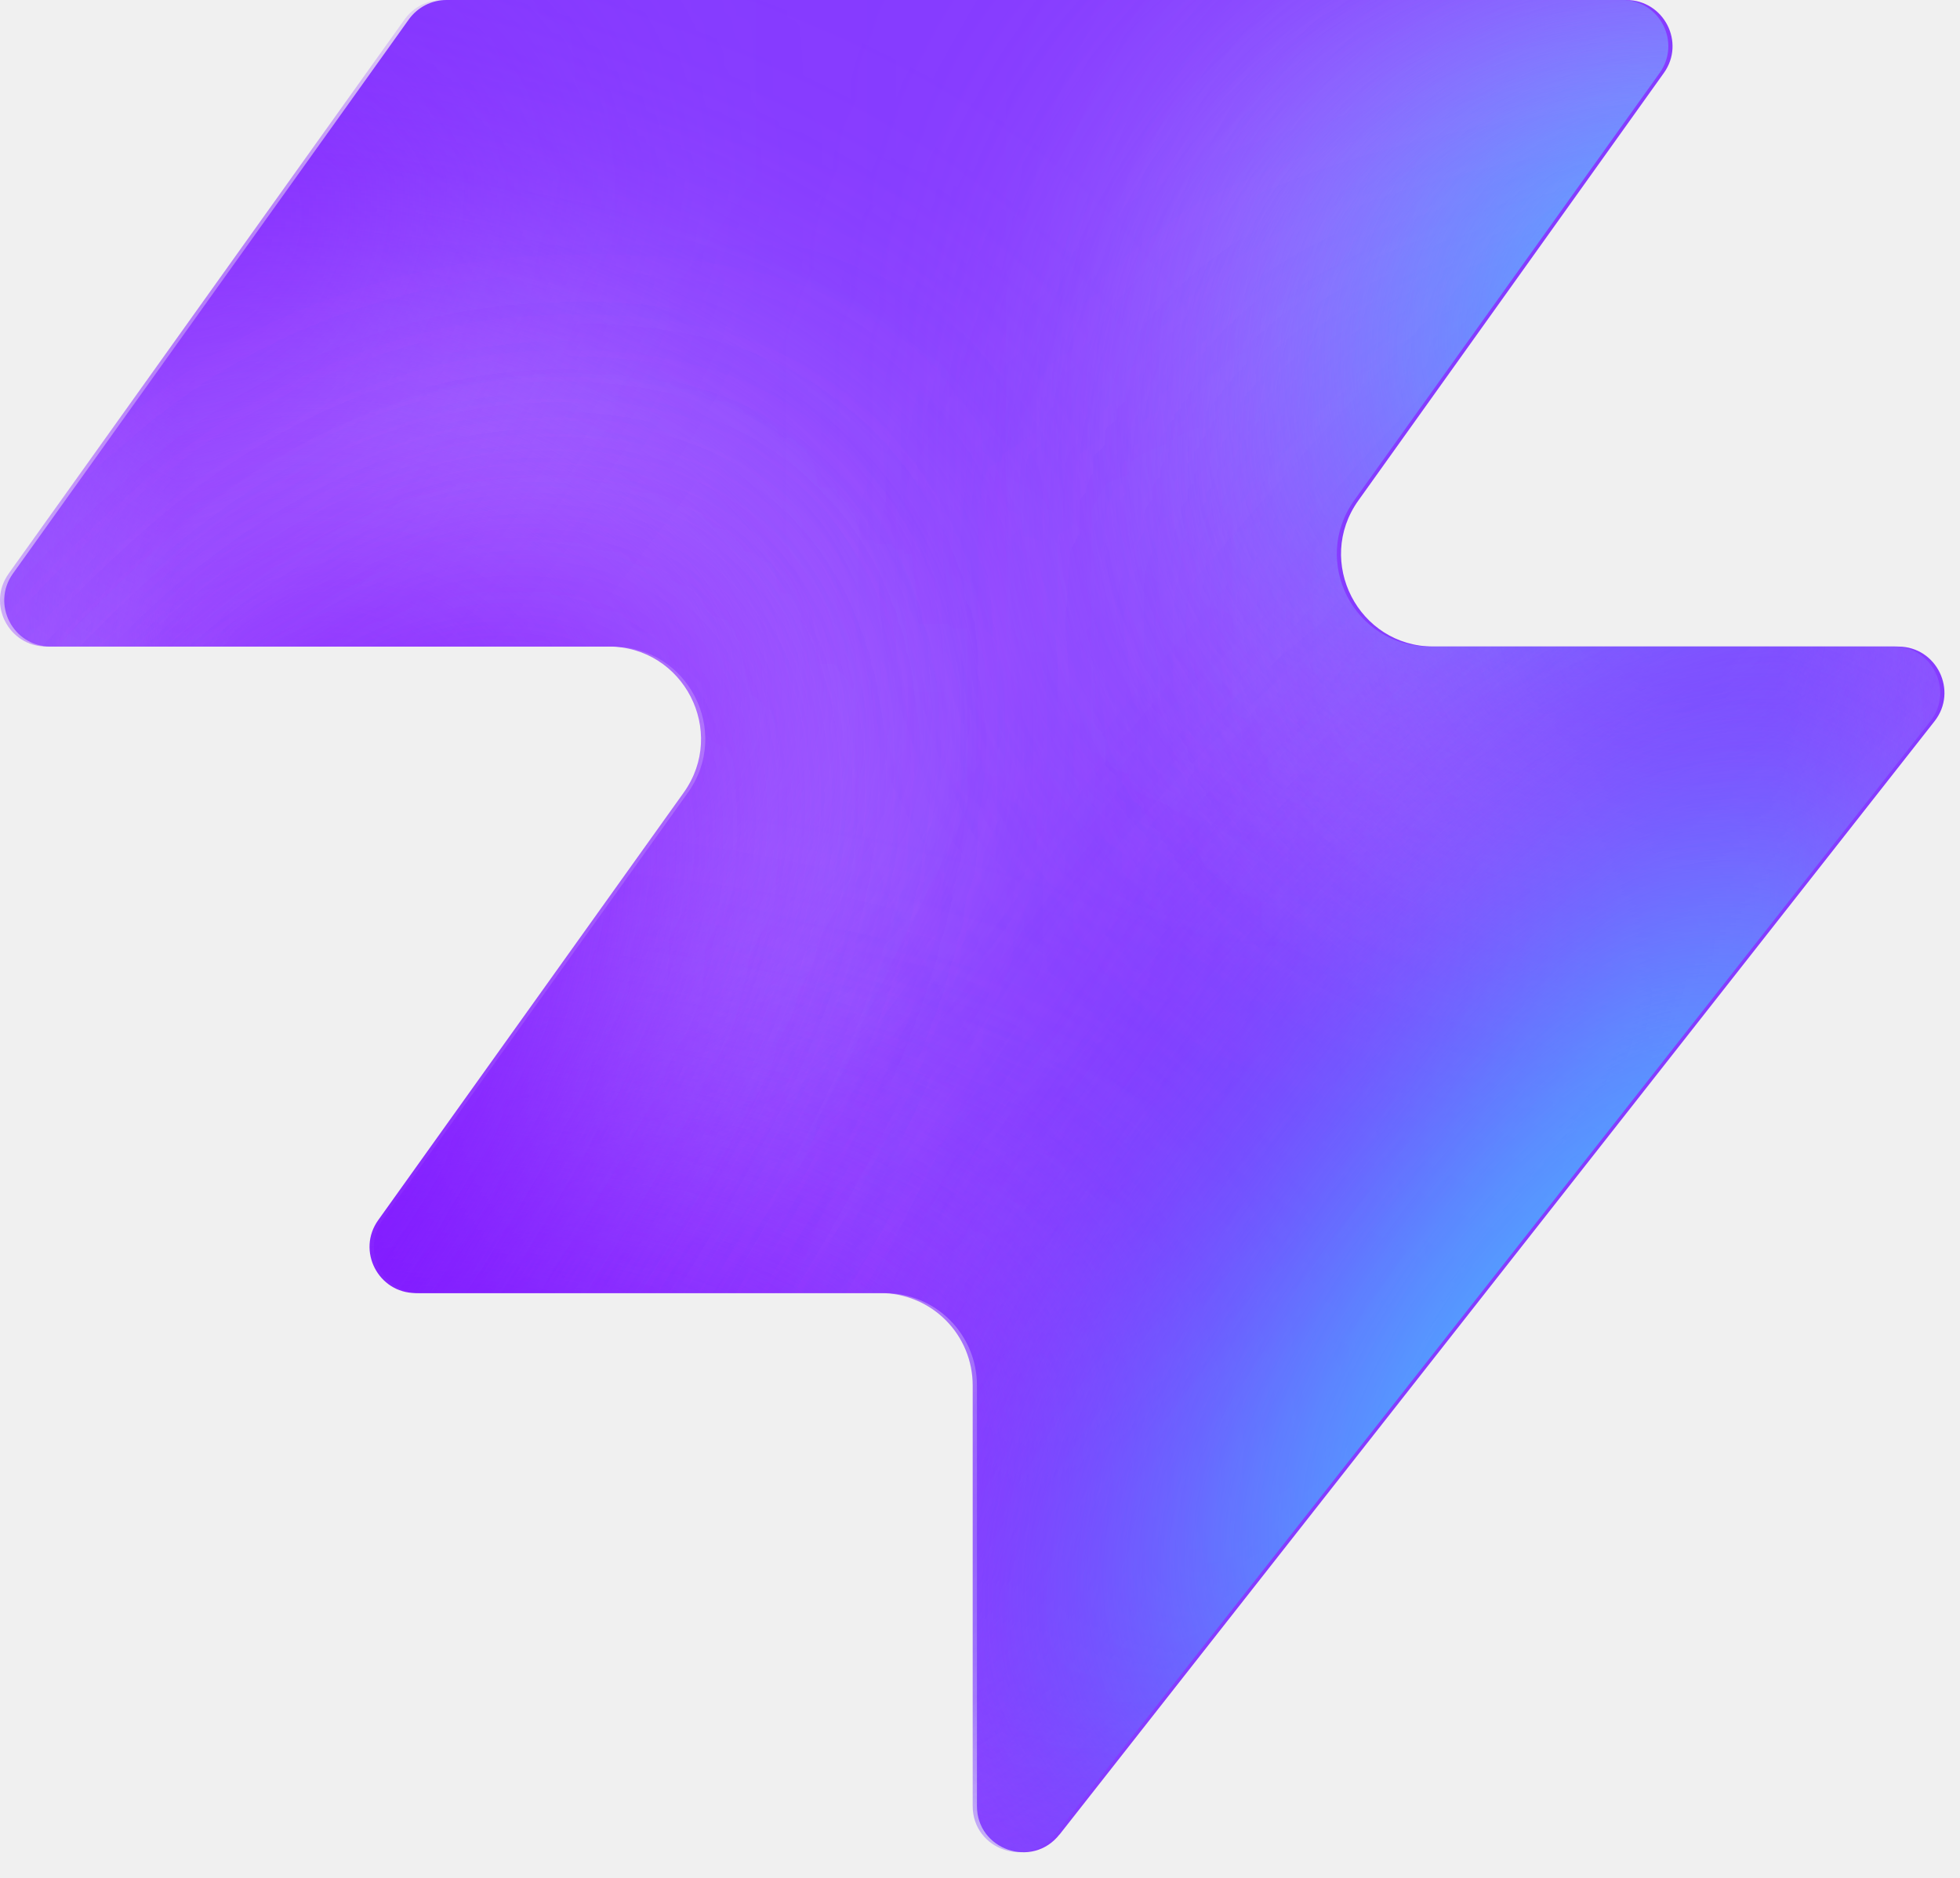
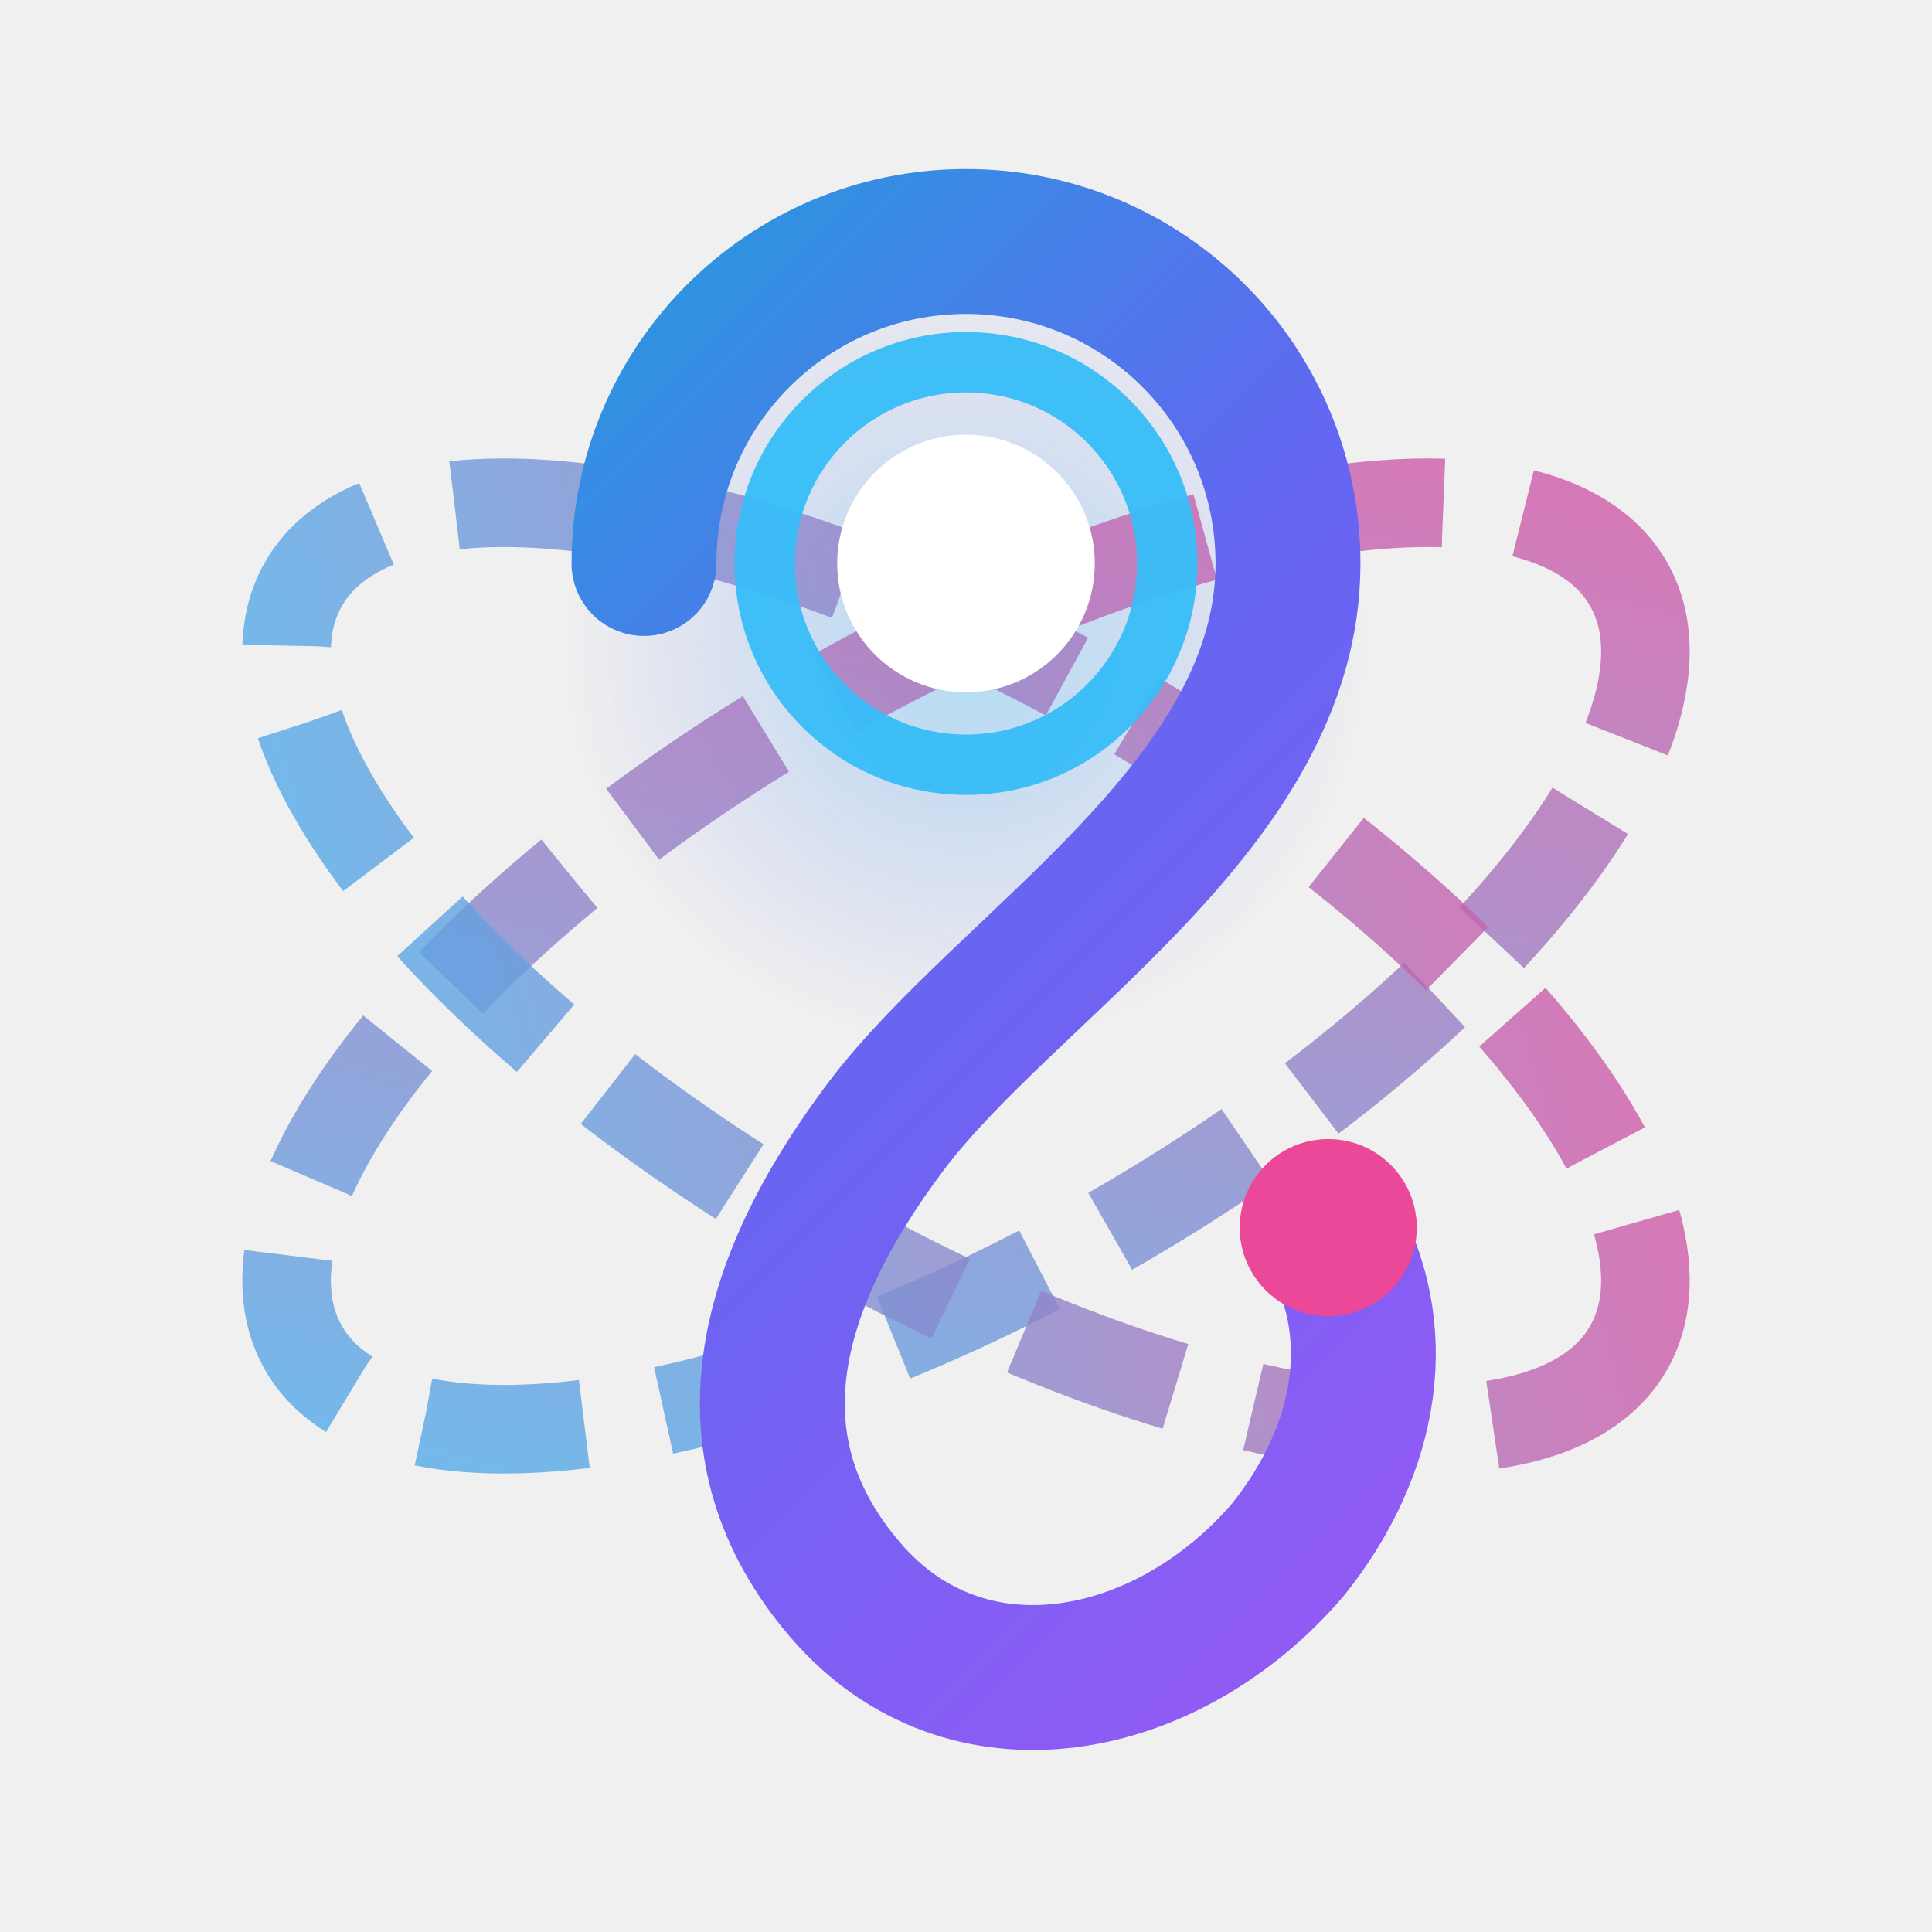
- <svg xmlns="http://www.w3.org/2000/svg" width="48" height="46" fill="none" viewBox="0 0 48 46">
-   <path fill="#863bff" d="M25.946 44.938c-.664.845-2.021.375-2.021-.698V33.937a2.26 2.26 0 0 0-2.262-2.262H10.287c-.92 0-1.456-1.04-.92-1.788l7.48-10.471c1.07-1.497 0-3.578-1.842-3.578H1.237c-.92 0-1.456-1.04-.92-1.788L10.013.474c.214-.297.556-.474.92-.474h28.894c.92 0 1.456 1.04.92 1.788l-7.48 10.471c-1.07 1.498 0 3.579 1.842 3.579h11.377c.943 0 1.473 1.088.89 1.83L25.947 44.94z" style="fill:#863bff;fill:color(display-p3 .525 .23 1);fill-opacity:1" />
-   <mask id="a" width="48" height="46" x="0" y="0" maskUnits="userSpaceOnUse" style="mask-type:alpha">
-     <path fill="#000" d="M25.842 44.938c-.664.844-2.021.375-2.021-.698V33.937a2.26 2.26 0 0 0-2.262-2.262H10.183c-.92 0-1.456-1.04-.92-1.788l7.48-10.471c1.07-1.498 0-3.579-1.842-3.579H1.133c-.92 0-1.456-1.04-.92-1.787L9.91.473c.214-.297.556-.474.92-.474h28.894c.92 0 1.456 1.04.92 1.788l-7.48 10.471c-1.07 1.498 0 3.578 1.842 3.578h11.377c.943 0 1.473 1.088.89 1.832L25.843 44.94z" style="fill:#000;fill-opacity:1" />
-   </mask>
-   <g mask="url(#a)">
-     <g filter="url(#b)">
-       <ellipse cx="5.508" cy="14.704" fill="#ede6ff" rx="5.508" ry="14.704" style="fill:#ede6ff;fill:color(display-p3 .927 .903 1);fill-opacity:1" transform="matrix(.00324 1 1 -.00324 -4.47 31.516)" />
-     </g>
-     <g filter="url(#c)">
-       <ellipse cx="10.399" cy="29.851" fill="#ede6ff" rx="10.399" ry="29.851" style="fill:#ede6ff;fill:color(display-p3 .927 .903 1);fill-opacity:1" transform="matrix(.00324 1 1 -.00324 -39.328 7.883)" />
-     </g>
-     <g filter="url(#d)">
-       <ellipse cx="5.508" cy="30.487" fill="#7e14ff" rx="5.508" ry="30.487" style="fill:#7e14ff;fill:color(display-p3 .492 .077 1);fill-opacity:1" transform="rotate(89.814 -25.913 -14.639)scale(1 -1)" />
-     </g>
-     <g filter="url(#e)">
-       <ellipse cx="5.508" cy="30.599" fill="#7e14ff" rx="5.508" ry="30.599" style="fill:#7e14ff;fill:color(display-p3 .492 .077 1);fill-opacity:1" transform="rotate(89.814 -32.644 -3.334)scale(1 -1)" />
-     </g>
-     <g filter="url(#f)">
-       <ellipse cx="5.508" cy="30.599" fill="#7e14ff" rx="5.508" ry="30.599" style="fill:#7e14ff;fill:color(display-p3 .492 .077 1);fill-opacity:1" transform="matrix(.00324 1 1 -.00324 -34.34 30.47)" />
-     </g>
-     <g filter="url(#g)">
-       <ellipse cx="14.072" cy="22.078" fill="#ede6ff" rx="14.072" ry="22.078" style="fill:#ede6ff;fill:color(display-p3 .927 .903 1);fill-opacity:1" transform="rotate(93.35 24.506 48.493)scale(-1 1)" />
-     </g>
-     <g filter="url(#h)">
-       <ellipse cx="3.47" cy="21.501" fill="#7e14ff" rx="3.47" ry="21.501" style="fill:#7e14ff;fill:color(display-p3 .492 .077 1);fill-opacity:1" transform="rotate(89.009 28.708 47.59)scale(-1 1)" />
-     </g>
-     <g filter="url(#i)">
-       <ellipse cx="3.47" cy="21.501" fill="#7e14ff" rx="3.47" ry="21.501" style="fill:#7e14ff;fill:color(display-p3 .492 .077 1);fill-opacity:1" transform="rotate(89.009 28.708 47.59)scale(-1 1)" />
-     </g>
-     <g filter="url(#j)">
-       <ellipse cx=".387" cy="8.972" fill="#7e14ff" rx="4.407" ry="29.108" style="fill:#7e14ff;fill:color(display-p3 .492 .077 1);fill-opacity:1" transform="rotate(39.51 .387 8.972)" />
-     </g>
-     <g filter="url(#k)">
-       <ellipse cx="47.523" cy="-6.092" fill="#7e14ff" rx="4.407" ry="29.108" style="fill:#7e14ff;fill:color(display-p3 .492 .077 1);fill-opacity:1" transform="rotate(37.892 47.523 -6.092)" />
-     </g>
-     <g filter="url(#l)">
-       <ellipse cx="41.412" cy="6.333" fill="#47bfff" rx="5.971" ry="9.665" style="fill:#47bfff;fill:color(display-p3 .28 .748 1);fill-opacity:1" transform="rotate(37.892 41.412 6.333)" />
-     </g>
-     <g filter="url(#m)">
-       <ellipse cx="-1.879" cy="38.332" fill="#7e14ff" rx="4.407" ry="29.108" style="fill:#7e14ff;fill:color(display-p3 .492 .077 1);fill-opacity:1" transform="rotate(37.892 -1.88 38.332)" />
-     </g>
-     <g filter="url(#n)">
-       <ellipse cx="-1.879" cy="38.332" fill="#7e14ff" rx="4.407" ry="29.108" style="fill:#7e14ff;fill:color(display-p3 .492 .077 1);fill-opacity:1" transform="rotate(37.892 -1.88 38.332)" />
-     </g>
-     <g filter="url(#o)">
-       <ellipse cx="35.651" cy="29.907" fill="#7e14ff" rx="4.407" ry="29.108" style="fill:#7e14ff;fill:color(display-p3 .492 .077 1);fill-opacity:1" transform="rotate(37.892 35.651 29.907)" />
-     </g>
-     <g filter="url(#p)">
-       <ellipse cx="38.418" cy="32.4" fill="#47bfff" rx="5.971" ry="15.297" style="fill:#47bfff;fill:color(display-p3 .28 .748 1);fill-opacity:1" transform="rotate(37.892 38.418 32.4)" />
-     </g>
-   </g>
+ <svg xmlns="http://www.w3.org/2000/svg" viewBox="0 0 48 48" fill="none">
  <defs>
-     <filter id="b" width="60.045" height="41.654" x="-19.77" y="16.149" color-interpolation-filters="sRGB" filterUnits="userSpaceOnUse">
-       <feFlood flood-opacity="0" result="BackgroundImageFix" />
-       <feBlend in="SourceGraphic" in2="BackgroundImageFix" result="shape" />
-       <feGaussianBlur result="effect1_foregroundBlur_2002_17158" stdDeviation="7.659" />
-     </filter>
-     <filter id="c" width="90.34" height="51.437" x="-54.613" y="-7.533" color-interpolation-filters="sRGB" filterUnits="userSpaceOnUse">
-       <feFlood flood-opacity="0" result="BackgroundImageFix" />
-       <feBlend in="SourceGraphic" in2="BackgroundImageFix" result="shape" />
-       <feGaussianBlur result="effect1_foregroundBlur_2002_17158" stdDeviation="7.659" />
-     </filter>
-     <filter id="d" width="79.355" height="29.4" x="-49.64" y="2.03" color-interpolation-filters="sRGB" filterUnits="userSpaceOnUse">
-       <feFlood flood-opacity="0" result="BackgroundImageFix" />
-       <feBlend in="SourceGraphic" in2="BackgroundImageFix" result="shape" />
-       <feGaussianBlur result="effect1_foregroundBlur_2002_17158" stdDeviation="4.596" />
-     </filter>
-     <filter id="e" width="79.579" height="29.4" x="-45.045" y="20.029" color-interpolation-filters="sRGB" filterUnits="userSpaceOnUse">
-       <feFlood flood-opacity="0" result="BackgroundImageFix" />
-       <feBlend in="SourceGraphic" in2="BackgroundImageFix" result="shape" />
-       <feGaussianBlur result="effect1_foregroundBlur_2002_17158" stdDeviation="4.596" />
-     </filter>
-     <filter id="f" width="79.579" height="29.4" x="-43.513" y="21.178" color-interpolation-filters="sRGB" filterUnits="userSpaceOnUse">
-       <feFlood flood-opacity="0" result="BackgroundImageFix" />
-       <feBlend in="SourceGraphic" in2="BackgroundImageFix" result="shape" />
-       <feGaussianBlur result="effect1_foregroundBlur_2002_17158" stdDeviation="4.596" />
-     </filter>
-     <filter id="g" width="74.749" height="58.852" x="15.756" y="-17.901" color-interpolation-filters="sRGB" filterUnits="userSpaceOnUse">
-       <feFlood flood-opacity="0" result="BackgroundImageFix" />
-       <feBlend in="SourceGraphic" in2="BackgroundImageFix" result="shape" />
-       <feGaussianBlur result="effect1_foregroundBlur_2002_17158" stdDeviation="7.659" />
-     </filter>
-     <filter id="h" width="61.377" height="25.362" x="23.548" y="2.284" color-interpolation-filters="sRGB" filterUnits="userSpaceOnUse">
-       <feFlood flood-opacity="0" result="BackgroundImageFix" />
-       <feBlend in="SourceGraphic" in2="BackgroundImageFix" result="shape" />
-       <feGaussianBlur result="effect1_foregroundBlur_2002_17158" stdDeviation="4.596" />
-     </filter>
-     <filter id="i" width="61.377" height="25.362" x="23.548" y="2.284" color-interpolation-filters="sRGB" filterUnits="userSpaceOnUse">
-       <feFlood flood-opacity="0" result="BackgroundImageFix" />
-       <feBlend in="SourceGraphic" in2="BackgroundImageFix" result="shape" />
-       <feGaussianBlur result="effect1_foregroundBlur_2002_17158" stdDeviation="4.596" />
-     </filter>
-     <filter id="j" width="56.045" height="63.649" x="-27.636" y="-22.853" color-interpolation-filters="sRGB" filterUnits="userSpaceOnUse">
-       <feFlood flood-opacity="0" result="BackgroundImageFix" />
-       <feBlend in="SourceGraphic" in2="BackgroundImageFix" result="shape" />
-       <feGaussianBlur result="effect1_foregroundBlur_2002_17158" stdDeviation="4.596" />
-     </filter>
-     <filter id="k" width="54.814" height="64.646" x="20.116" y="-38.415" color-interpolation-filters="sRGB" filterUnits="userSpaceOnUse">
-       <feFlood flood-opacity="0" result="BackgroundImageFix" />
-       <feBlend in="SourceGraphic" in2="BackgroundImageFix" result="shape" />
-       <feGaussianBlur result="effect1_foregroundBlur_2002_17158" stdDeviation="4.596" />
-     </filter>
-     <filter id="l" width="33.541" height="35.313" x="24.641" y="-11.323" color-interpolation-filters="sRGB" filterUnits="userSpaceOnUse">
-       <feFlood flood-opacity="0" result="BackgroundImageFix" />
-       <feBlend in="SourceGraphic" in2="BackgroundImageFix" result="shape" />
-       <feGaussianBlur result="effect1_foregroundBlur_2002_17158" stdDeviation="4.596" />
-     </filter>
-     <filter id="m" width="54.814" height="64.646" x="-29.286" y="6.009" color-interpolation-filters="sRGB" filterUnits="userSpaceOnUse">
-       <feFlood flood-opacity="0" result="BackgroundImageFix" />
-       <feBlend in="SourceGraphic" in2="BackgroundImageFix" result="shape" />
-       <feGaussianBlur result="effect1_foregroundBlur_2002_17158" stdDeviation="4.596" />
-     </filter>
-     <filter id="n" width="54.814" height="64.646" x="-29.286" y="6.009" color-interpolation-filters="sRGB" filterUnits="userSpaceOnUse">
-       <feFlood flood-opacity="0" result="BackgroundImageFix" />
-       <feBlend in="SourceGraphic" in2="BackgroundImageFix" result="shape" />
-       <feGaussianBlur result="effect1_foregroundBlur_2002_17158" stdDeviation="4.596" />
-     </filter>
-     <filter id="o" width="54.814" height="64.646" x="8.244" y="-2.416" color-interpolation-filters="sRGB" filterUnits="userSpaceOnUse">
-       <feFlood flood-opacity="0" result="BackgroundImageFix" />
-       <feBlend in="SourceGraphic" in2="BackgroundImageFix" result="shape" />
-       <feGaussianBlur result="effect1_foregroundBlur_2002_17158" stdDeviation="4.596" />
-     </filter>
-     <filter id="p" width="39.409" height="43.623" x="18.713" y="10.588" color-interpolation-filters="sRGB" filterUnits="userSpaceOnUse">
-       <feFlood flood-opacity="0" result="BackgroundImageFix" />
-       <feBlend in="SourceGraphic" in2="BackgroundImageFix" result="shape" />
-       <feGaussianBlur result="effect1_foregroundBlur_2002_17158" stdDeviation="4.596" />
-     </filter>
+     <linearGradient id="brandHookGrad" x1="4" y1="4" x2="44" y2="44" gradientUnits="userSpaceOnUse">
+       <stop offset="0%" stop-color="#06b6d4" />
+       <stop offset="45%" stop-color="#6366f1" />
+       <stop offset="100%" stop-color="#a855f7" />
+     </linearGradient>
+     <linearGradient id="brandOrbitGrad" x1="8" y1="40" x2="40" y2="8" gradientUnits="userSpaceOnUse">
+       <stop offset="0%" stop-color="#38bdf8" />
+       <stop offset="100%" stop-color="#ec4899" />
+     </linearGradient>
+     <radialGradient id="brandNodeGlow" cx="24" cy="16" r="10" gradientUnits="userSpaceOnUse">
+       <stop offset="0%" stop-color="#38bdf8" stop-opacity="0.8" />
+       <stop offset="100%" stop-color="#6366f1" stop-opacity="0" />
+     </radialGradient>
  </defs>
+   <circle cx="24" cy="22" r="15" fill="url(#brandNodeGlow)" opacity="0.45" />
+   <ellipse cx="24" cy="24" rx="19" ry="7.5" transform="rotate(-30 24 24)" stroke="url(#brandOrbitGrad)" stroke-width="2.2" stroke-opacity="0.8" stroke-dasharray="4 2" />
+   <ellipse cx="24" cy="24" rx="19" ry="7.5" transform="rotate(30 24 24)" stroke="url(#brandOrbitGrad)" stroke-width="2.2" stroke-opacity="0.8" stroke-dasharray="4 2" />
+   <path d="M16 14C16 9.58 19.58 6 24 6C28.42 6 32 9.58 32 14C32 20 25 24 22 28C19 32 18 36 21 39.5C24 43 29 42 32 38.5C34 36 34.5 33 33 30.5" stroke="url(#brandHookGrad)" stroke-width="3.6" stroke-linecap="round" stroke-linejoin="round" />
+   <circle cx="24" cy="14" r="3.2" fill="#ffffff" />
+   <circle cx="24" cy="14" r="5" stroke="#38bdf8" stroke-width="1.5" opacity="0.95" />
+   <circle cx="33" cy="30.5" r="2.2" fill="#ec4899" />
</svg>
